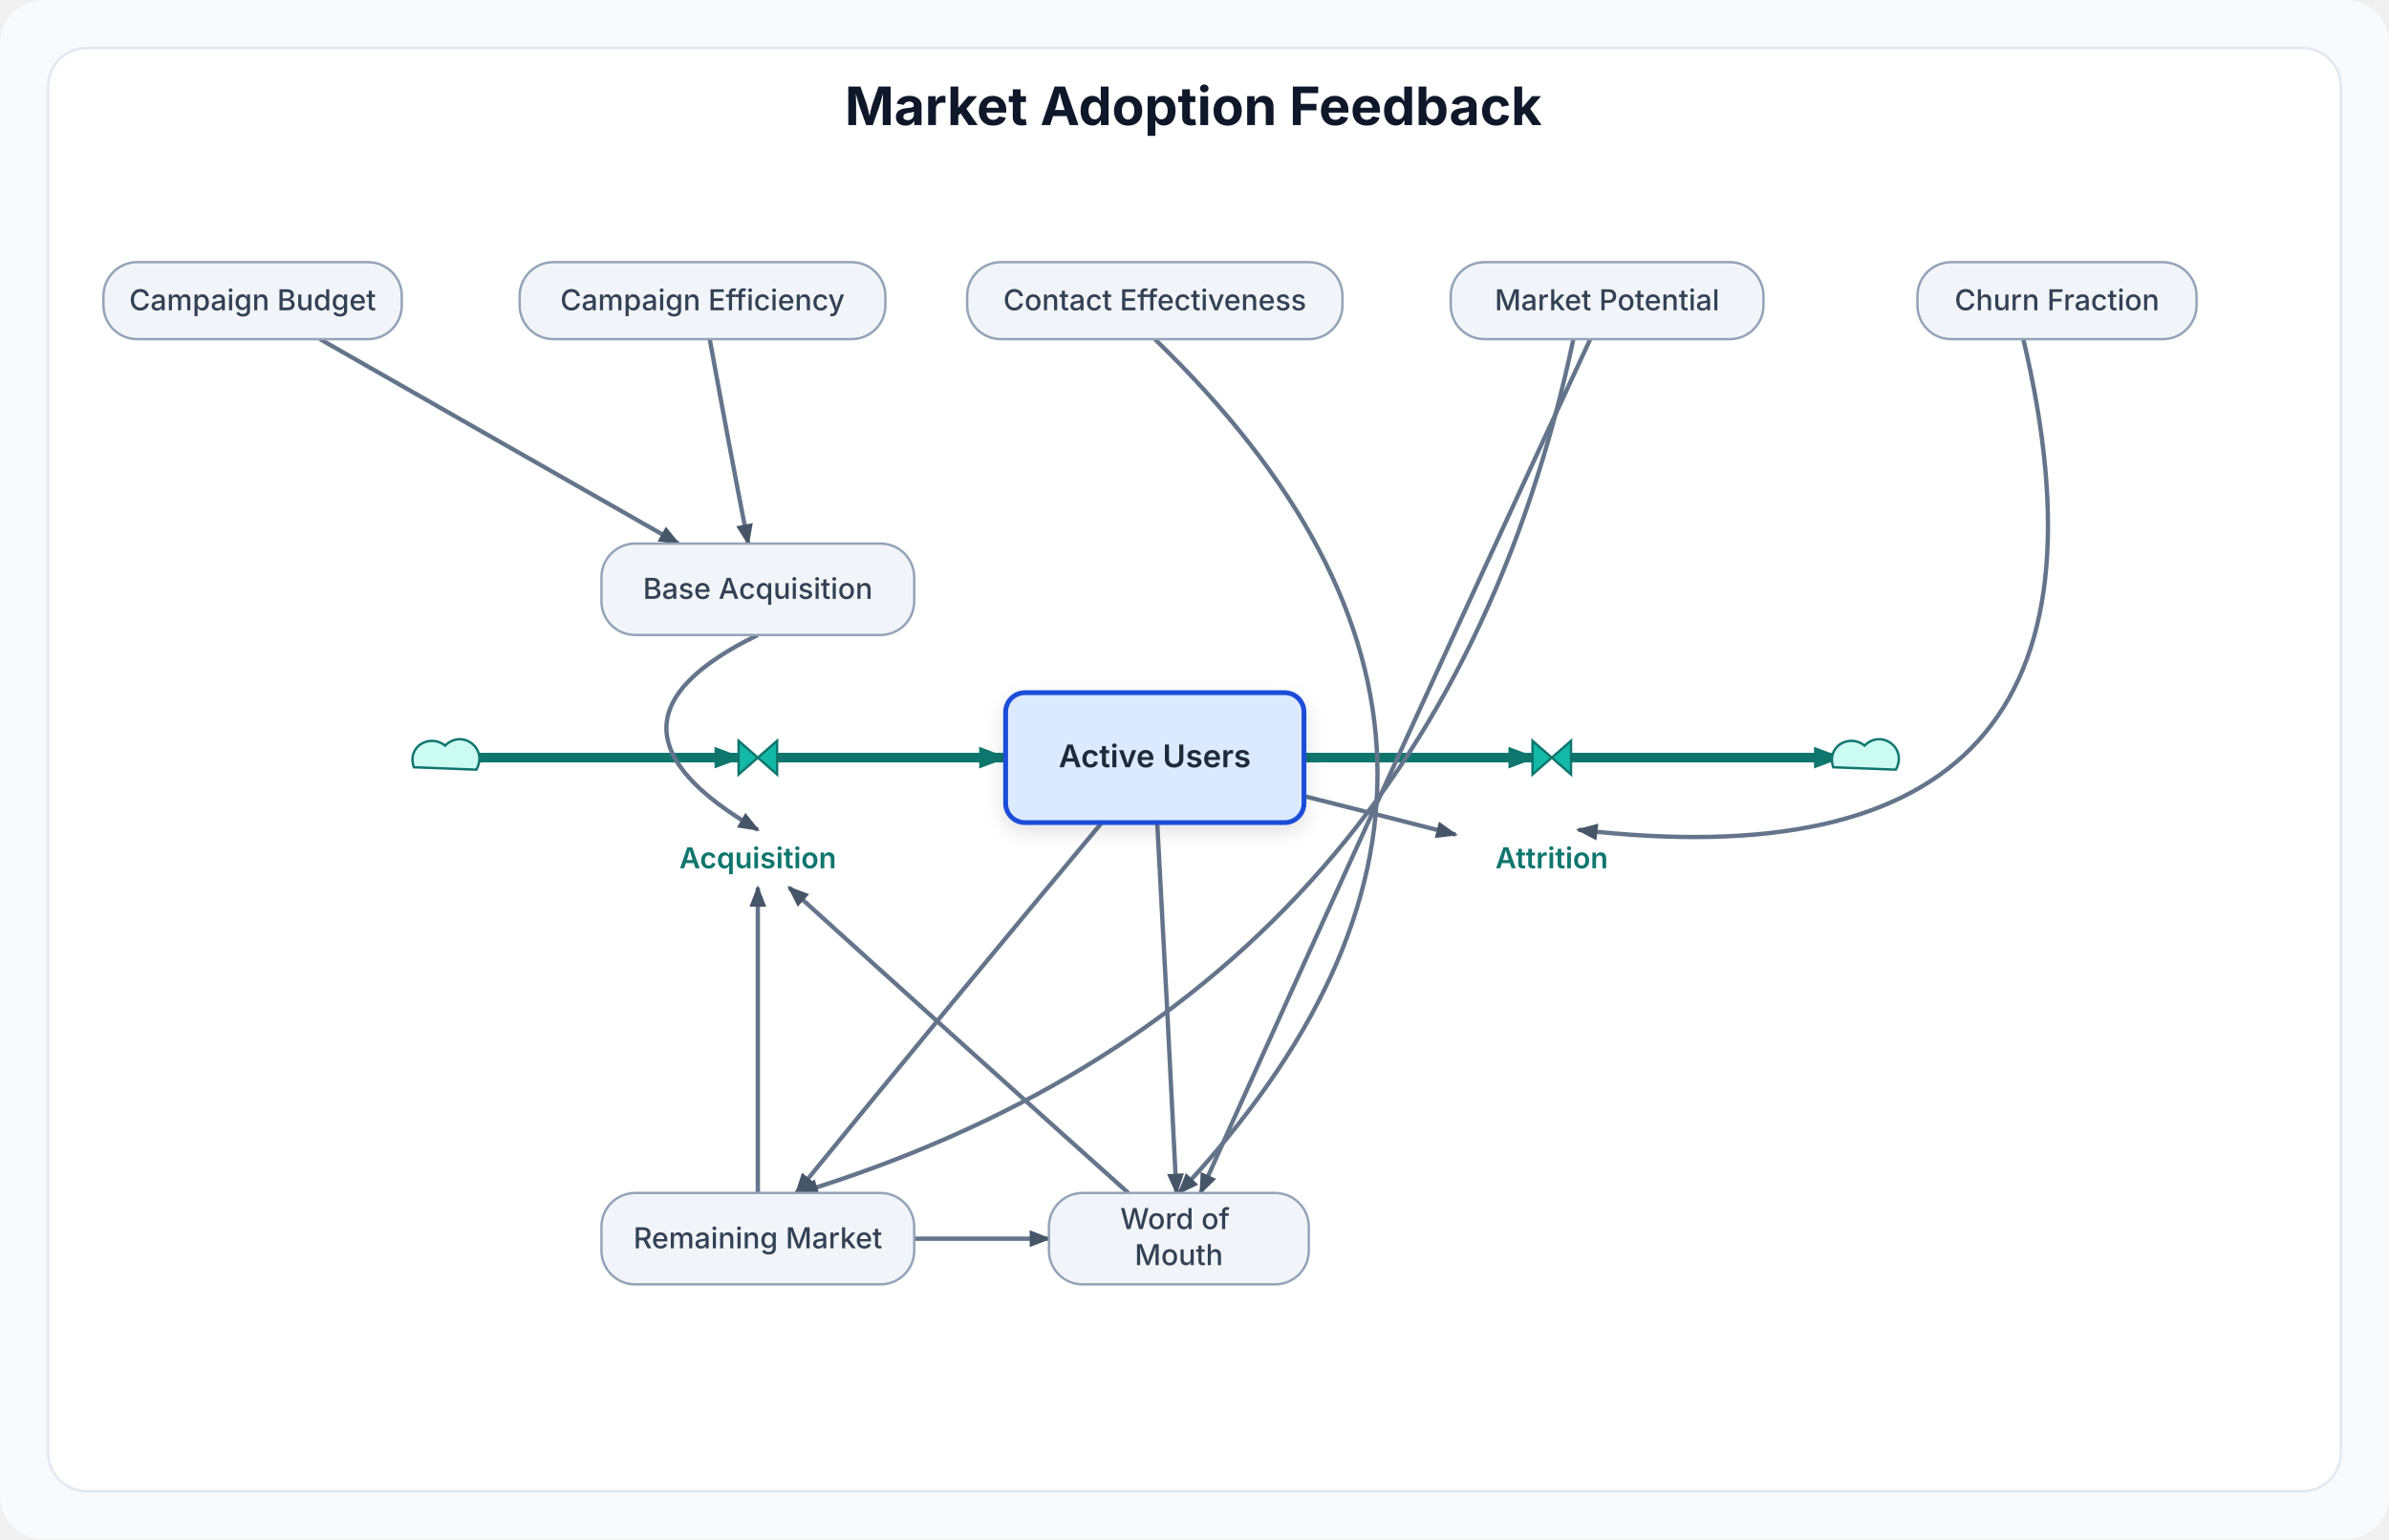
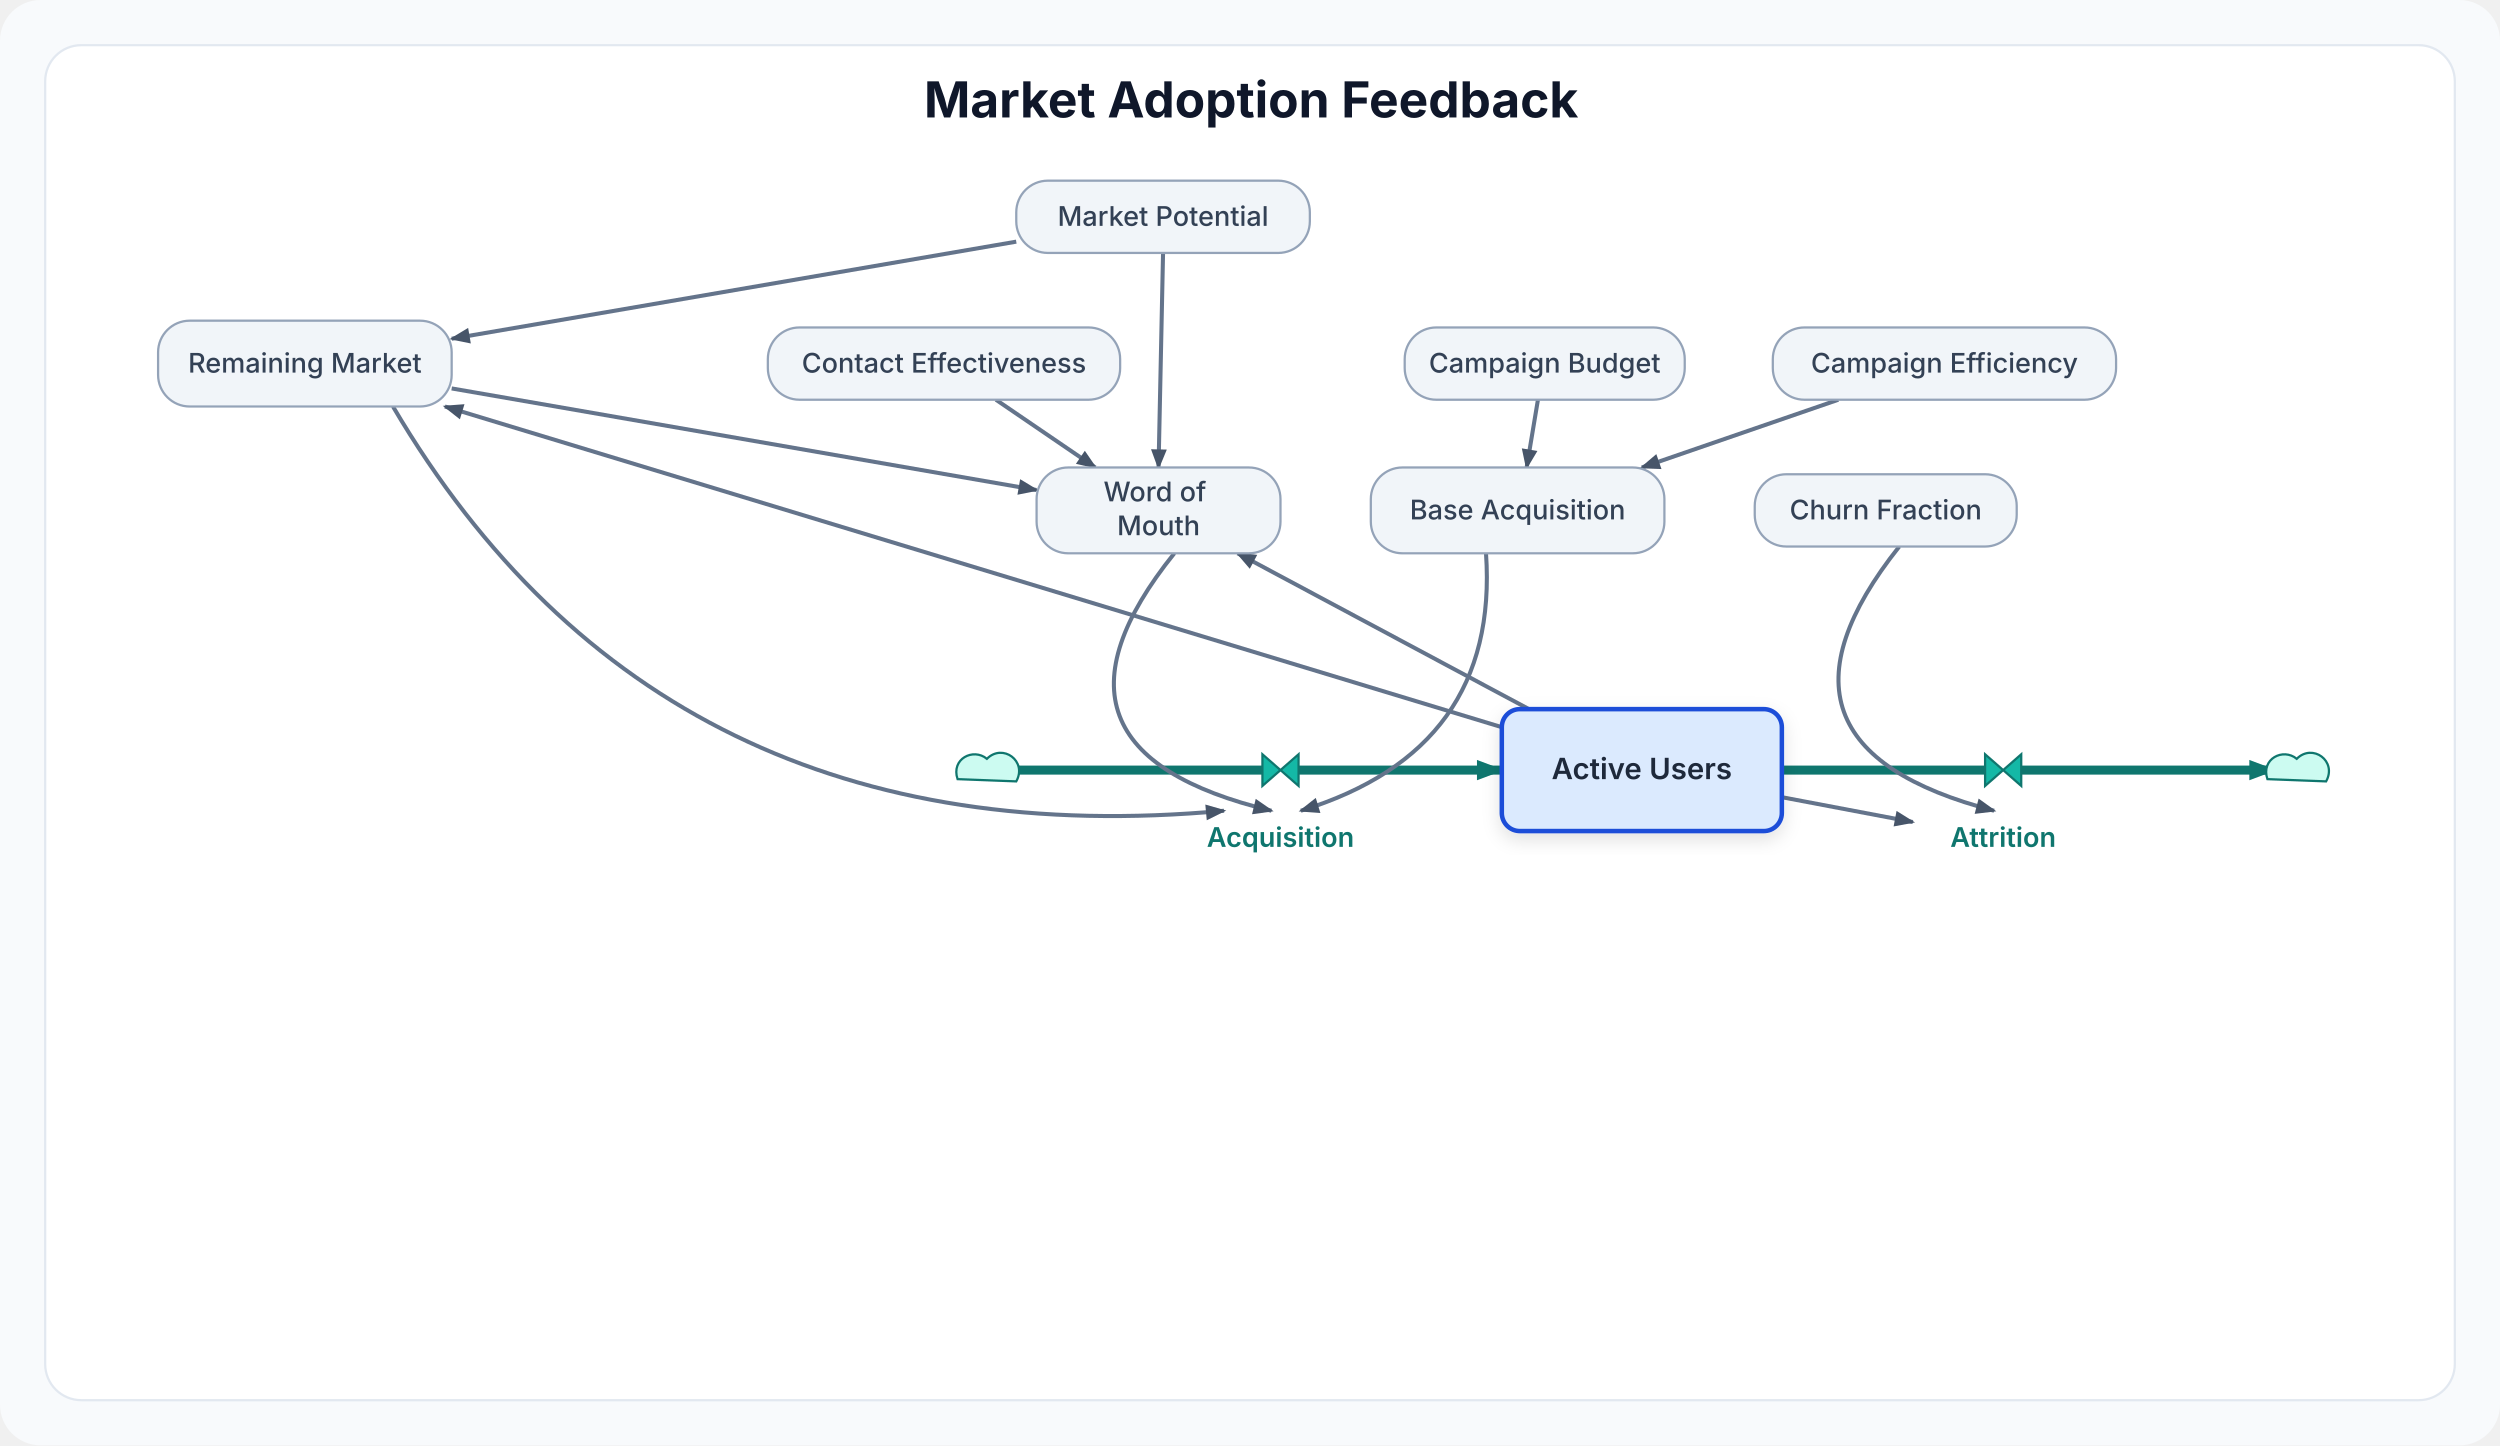
- <svg xmlns="http://www.w3.org/2000/svg" width="993" height="640" viewBox="0 0 993 640">
+ <svg xmlns="http://www.w3.org/2000/svg" width="1107" height="640" viewBox="0 0 1107 640">
  <defs>
    <filter id="shadow" x="-20%" y="-20%" width="140%" height="140%">
      <feDropShadow dx="0" dy="3" stdDeviation="4" flood-opacity=".12" />
    </filter>
    <marker id="arrow" markerUnits="userSpaceOnUse" markerWidth="9" markerHeight="7" refX="8" refY="3.5" orient="auto">
      <path d="M0,0 L9,3.5 L0,7 Z" fill="#475569" />
    </marker>
    <marker id="flow-arrow" markerUnits="userSpaceOnUse" markerWidth="12" markerHeight="9" refX="11" refY="4.5" orient="auto">
      <path d="M0,0 L12,4.5 L0,9 Z" fill="#0f766e" />
    </marker>
    <style>
- .title{font:700 22px Inter,Arial,sans-serif;fill:#0f172a;text-anchor:middle}.node-label{font:600 13px Inter,Arial,sans-serif;fill:#1e293b;text-anchor:middle}.flow-label{font:600 12px Inter,Arial,sans-serif;fill:#0f766e;text-anchor:middle}.small-label{font:500 12px Inter,Arial,sans-serif;fill:#334155;text-anchor:middle}.info{fill:none;stroke:#64748b;stroke-width:1.8;marker-end:url(#arrow)}.pipe{fill:none;stroke:#0f766e;stroke-width:4;marker-end:url(#flow-arrow)}
+ .title{font:700 22px Inter,Arial,sans-serif;fill:#0f172a;text-anchor:middle}.node-label{font:600 13px Inter,Arial,sans-serif;fill:#1e293b;text-anchor:middle}.flow-label{font:600 12px Inter,Arial,sans-serif;fill:#0f766e;text-anchor:middle}.small-label{font:500 12px Inter,Arial,sans-serif;fill:#334155;text-anchor:middle}.info{fill:none;stroke:#64748b;stroke-width:1.8;marker-end:url(#arrow)}.pipe{fill:none;stroke:#0f766e;stroke-width:4;marker-end:url(#flow-arrow)}.pipe.tail{marker-end:none}
</style>
  </defs>
  <rect width="100%" height="100%" rx="18" fill="#f8fafc" />
-   <rect x="20" y="20" width="953" height="600" rx="16" fill="#fff" stroke="#e2e8f0" />
-   <text class="title" x="496" y="52">Market Adoption Feedback</text>
-   <path class="pipe" d="M 195 315 Q 250 315 308 315" />
-   <path class="pipe" d="M 322 315 Q 397 315 418 315" />
-   <path class="pipe" d="M 542 315 Q 562 315 638 315" />
-   <path class="pipe" d="M 652 315 Q 710 315 765 315" />
-   <path class="info" d="M 458 342 Q 397 415 331 496" />
-   <path class="info" d="M 654 141 Q 596 415 332 496" />
-   <path class="info" d="M 480 141 Q 660 315 490 496" />
-   <path class="info" d="M 481 342 Q 485 415 489 496" />
-   <path class="info" d="M 380 515 Q 402 515 436 515" />
-   <path class="info" d="M 661 141 Q 578 320 499 496" />
-   <path class="info" d="M 133 141 Q 210 185 282 226" />
-   <path class="info" d="M 295 141 Q 303 185 311 226" />
-   <path class="info" d="M 315 264 Q 239 301 315 345" />
-   <path class="info" d="M 469 496 Q 402 436 328 369" />
-   <path class="info" d="M 315 496 Q 315 436 315 369" />
-   <path class="info" d="M 841 141 Q 896 373 656 345" />
-   <path class="info" d="M 542 331 Q 562 336 605 347" />
-   <path d="M172,319 C169,310 179,305 185,310 C192,303 203,311 198,320 Z" fill="#ccfbf1" stroke="#0f766e" />
-   <path d="M762,319 C759,310 769,305 775,310 C782,303 793,311 788,320 Z" fill="#ccfbf1" stroke="#0f766e" />
-   <path d="M307,308 L315,315 L307,322 Z M323,308 L315,315 L323,322 Z" fill="#14b8a6" stroke="#0f766e" />
-   <path d="M637,308 L645,315 L637,322 Z M653,308 L645,315 L653,322 Z" fill="#14b8a6" stroke="#0f766e" />
-   <text class="flow-label" x="315" y="361">Acquisition</text>
-   <text class="flow-label" x="645" y="361">Attrition</text>
-   <rect x="418" y="288" width="124" height="54" rx="8" fill="#dbeafe" stroke="#1d4ed8" stroke-width="2" filter="url(#shadow)" />
-   <text class="node-label" x="480" y="319">Active Users</text>
-   <rect x="43" y="109" width="124" height="32" rx="14" fill="#f1f5f9" stroke="#94a3b8" />
-   <text class="small-label" x="105" y="129">Campaign Budget</text>
-   <rect x="216" y="109" width="152" height="32" rx="14" fill="#f1f5f9" stroke="#94a3b8" />
-   <text class="small-label" x="292" y="129">Campaign Efficiency</text>
-   <rect x="250" y="226" width="130" height="38" rx="14" fill="#f1f5f9" stroke="#94a3b8" />
-   <text class="small-label" x="315" y="249">Base Acquisition</text>
-   <rect x="250" y="496" width="130" height="38" rx="14" fill="#f1f5f9" stroke="#94a3b8" />
-   <text class="small-label" x="315" y="519">Remaining Market</text>
-   <rect x="402" y="109" width="156" height="32" rx="14" fill="#f1f5f9" stroke="#94a3b8" />
-   <text class="small-label" x="480" y="129">Contact Effectiveness</text>
-   <rect x="436" y="496" width="108" height="38" rx="14" fill="#f1f5f9" stroke="#94a3b8" />
-   <text class="small-label" x="490" y="511">
-     <tspan x="490">Word of</tspan>
-     <tspan x="490" dy="15">Mouth</tspan>
+   <rect x="20" y="20" width="1067" height="600" rx="16" fill="#fff" stroke="#e2e8f0" />
+   <text class="title" x="554" y="52">Market Adoption Feedback</text>
+   <path class="pipe tail" d="M 560 341 L 447 341" />
+   <path class="pipe" d="M 574 341 L 665 341" />
+   <path class="pipe tail" d="M 880 341 L 789 341" />
+   <path class="pipe" d="M 894 341 L 1007 341" />
+   <path class="info" d="M 665 322 L 197 180" />
+   <path class="info" d="M 450 107 L 200 150" />
+   <path class="info" d="M 441 177 L 485 207" />
+   <path class="info" d="M 677 314 L 548 245" />
+   <path class="info" d="M 200 172 L 459 217" />
+   <path class="info" d="M 515 112 L 513 207" />
+   <path class="info" d="M 681 177 L 676 207" />
+   <path class="info" d="M 814 177 L 727 207" />
+   <path class="info" d="M 658 245 Q 664 332 576 359" />
+   <path class="info" d="M 520 245 Q 450 332 563 359" />
+   <path class="info" d="M 174 180 Q 293 382 542 359" />
+   <path class="info" d="M 841 242 Q 771 330 883 359" />
+   <path class="info" d="M 789 353 L 847 364" />
+   <rect x="665" y="314" width="124" height="54" rx="8" fill="#dbeafe" stroke="#1d4ed8" stroke-width="2" filter="url(#shadow)" />
+   <text class="node-label" x="727" y="345">Active Users</text>
+   <path d="M559,334 L567,341 L559,348 Z M575,334 L567,341 L575,348 Z" fill="#14b8a6" stroke="#0f766e" />
+   <text class="flow-label" x="567" y="375">Acquisition</text>
+   <path d="M879,334 L887,341 L879,348 Z M895,334 L887,341 L895,348 Z" fill="#14b8a6" stroke="#0f766e" />
+   <text class="flow-label" x="887" y="375">Attrition</text>
+   <path d="M424,345 C421,336 431,331 437,336 C444,329 455,337 450,346 Z" fill="#ccfbf1" stroke="#0f766e" />
+   <path d="M1004,345 C1001,336 1011,331 1017,336 C1024,329 1035,337 1030,346 Z" fill="#ccfbf1" stroke="#0f766e" />
+   <rect x="450" y="80" width="130" height="32" rx="14" fill="#f1f5f9" stroke="#94a3b8" />
+   <text class="small-label" x="515" y="100">Market Potential</text>
+   <rect x="70" y="142" width="130" height="38" rx="14" fill="#f1f5f9" stroke="#94a3b8" />
+   <text class="small-label" x="135" y="165">Remaining Market</text>
+   <rect x="340" y="145" width="156" height="32" rx="14" fill="#f1f5f9" stroke="#94a3b8" />
+   <text class="small-label" x="418" y="165">Contact Effectiveness</text>
+   <rect x="622" y="145" width="124" height="32" rx="14" fill="#f1f5f9" stroke="#94a3b8" />
+   <text class="small-label" x="684" y="165">Campaign Budget</text>
+   <rect x="785" y="145" width="152" height="32" rx="14" fill="#f1f5f9" stroke="#94a3b8" />
+   <text class="small-label" x="861" y="165">Campaign Efficiency</text>
+   <rect x="459" y="207" width="108" height="38" rx="14" fill="#f1f5f9" stroke="#94a3b8" />
+   <text class="small-label" x="513" y="222">
+     <tspan x="513">Word of</tspan>
+     <tspan x="513" dy="15">Mouth</tspan>
  </text>
-   <rect x="603" y="109" width="130" height="32" rx="14" fill="#f1f5f9" stroke="#94a3b8" />
-   <text class="small-label" x="668" y="129">Market Potential</text>
-   <rect x="797" y="109" width="116" height="32" rx="14" fill="#f1f5f9" stroke="#94a3b8" />
-   <text class="small-label" x="855" y="129">Churn Fraction</text>
+   <rect x="607" y="207" width="130" height="38" rx="14" fill="#f1f5f9" stroke="#94a3b8" />
+   <text class="small-label" x="672" y="230">Base Acquisition</text>
+   <rect x="777" y="210" width="116" height="32" rx="14" fill="#f1f5f9" stroke="#94a3b8" />
+   <text class="small-label" x="835" y="230">Churn Fraction</text>
</svg>
